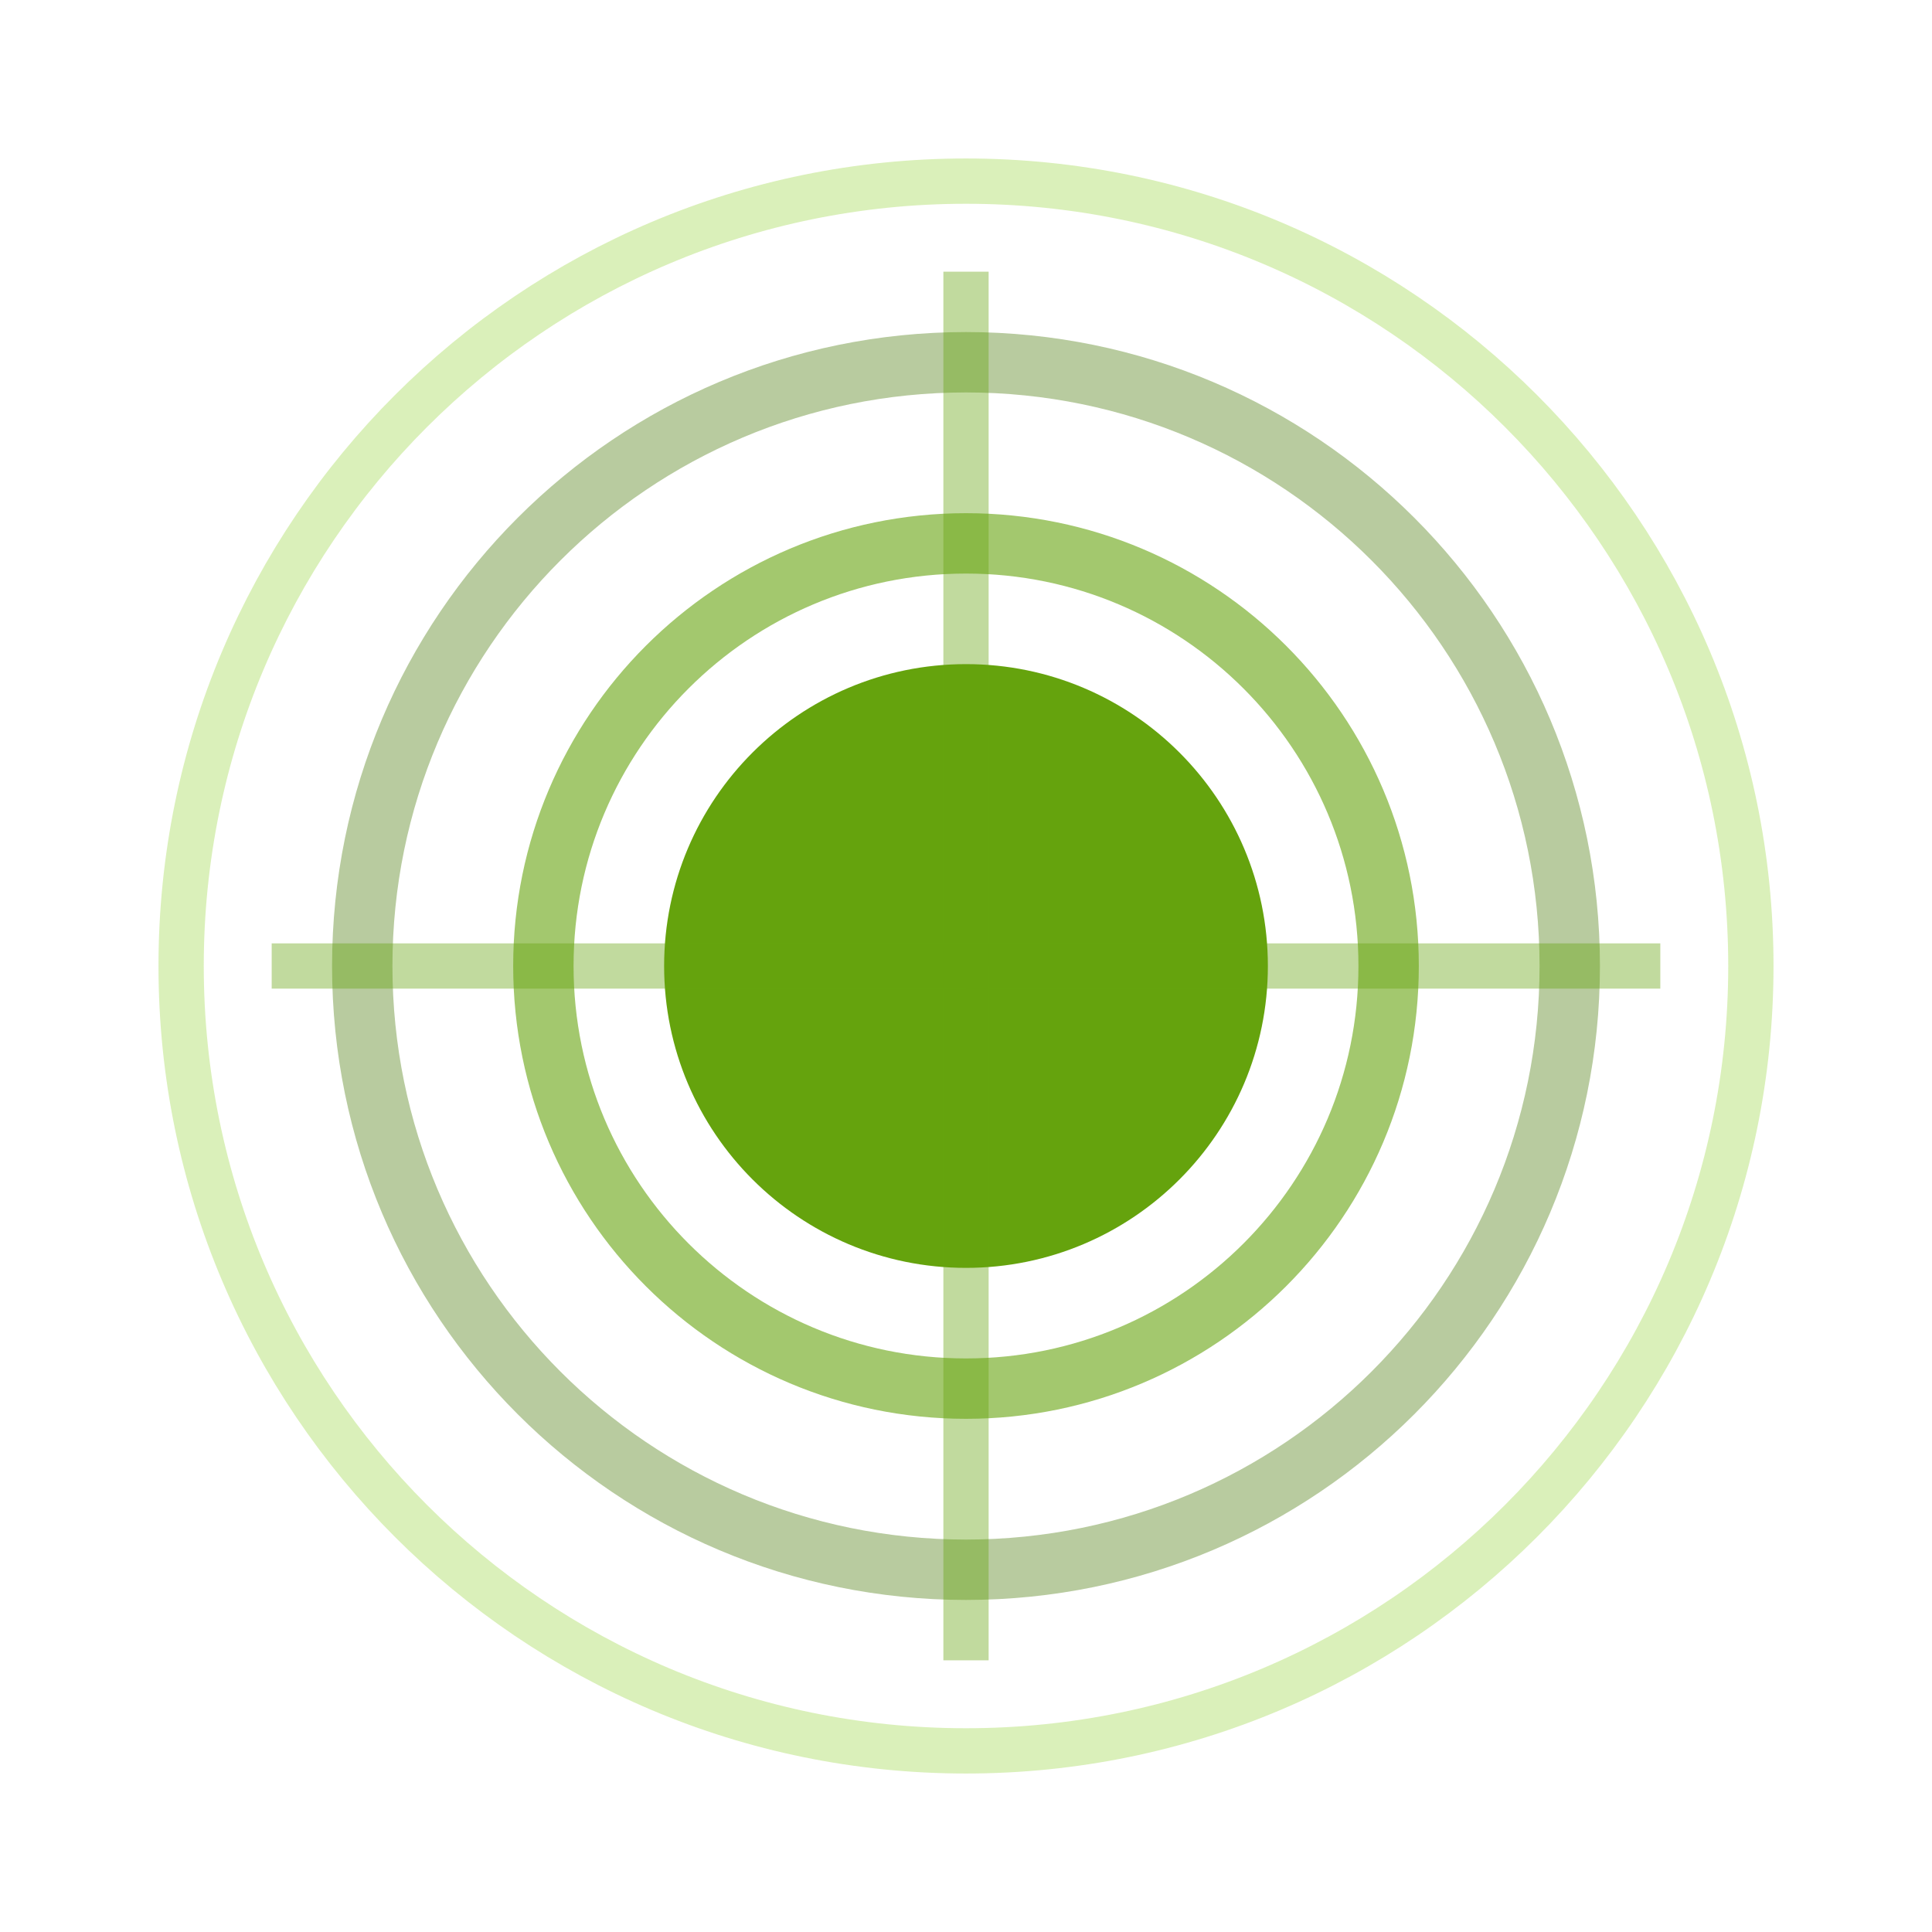
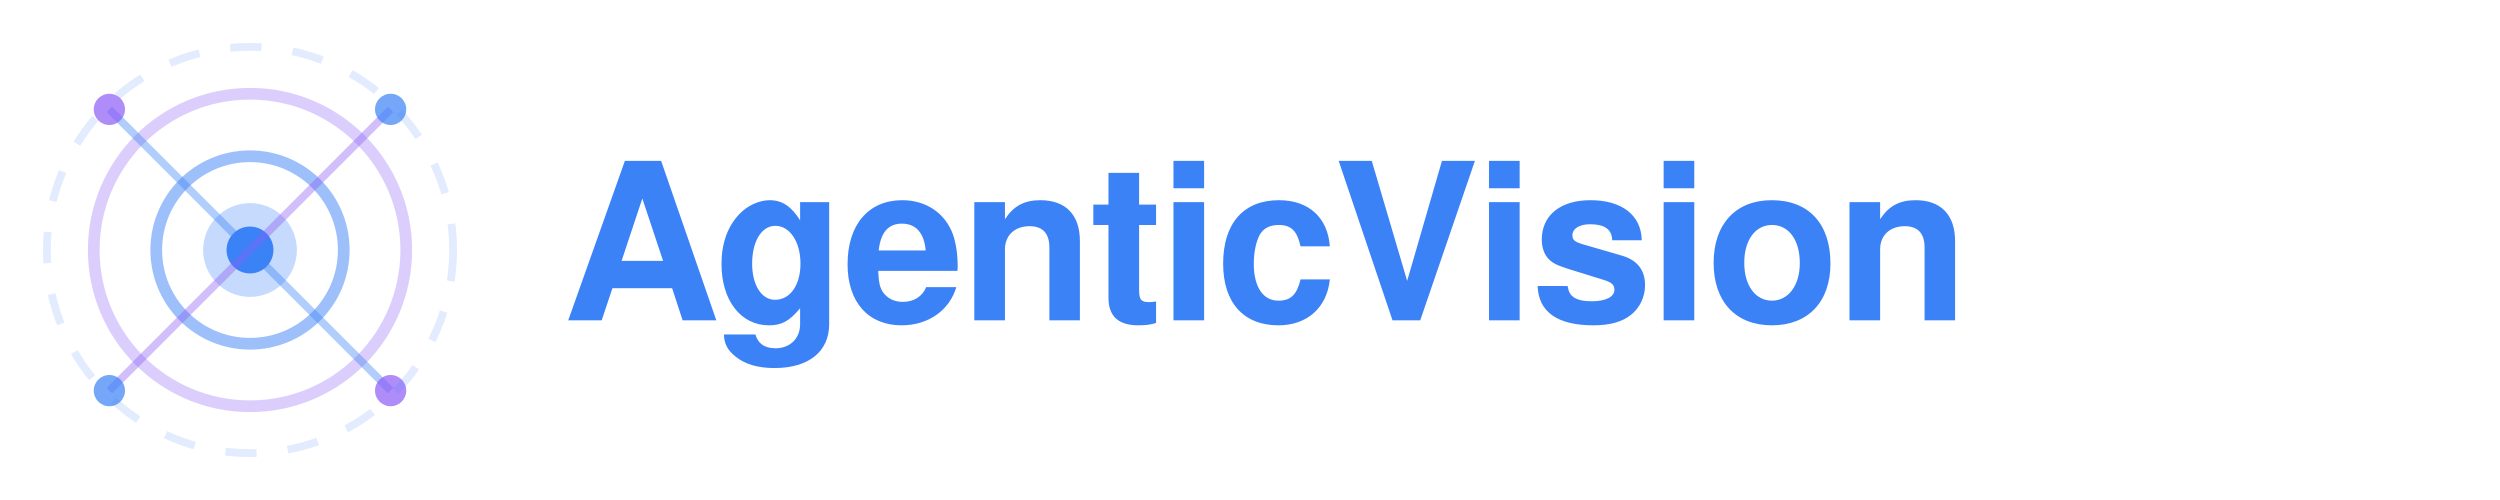
- <svg xmlns="http://www.w3.org/2000/svg" width="64" height="64" viewBox="0 0 64 64" fill="none">
-   <circle cx="32" cy="32" r="10" fill="#65a30d" />
-   <circle cx="32" cy="32" r="14" fill="none" stroke="#65a30d" stroke-width="2" opacity="0.6" />
-   <circle cx="32" cy="32" r="20" fill="none" stroke="#4d7c0f" stroke-width="2" opacity="0.4" />
-   <circle cx="32" cy="32" r="26" fill="none" stroke="#84cc16" stroke-width="1.5" opacity="0.3" />
-   <line x1="32" y1="32" x2="32" y2="9" stroke="#65a30d" stroke-width="1.5" opacity="0.4" />
-   <line x1="32" y1="32" x2="55" y2="32" stroke="#65a30d" stroke-width="1.5" opacity="0.4" />
-   <line x1="32" y1="32" x2="32" y2="55" stroke="#65a30d" stroke-width="1.5" opacity="0.4" />
-   <line x1="32" y1="32" x2="9" y2="32" stroke="#65a30d" stroke-width="1.5" opacity="0.4" />
+ <svg xmlns="http://www.w3.org/2000/svg" width="320" height="64" viewBox="0 0 320 64" fill="none">
+   <circle cx="32" cy="32" r="6" fill="#3b82f6" opacity="0.3" />
+   <circle cx="32" cy="32" r="3" fill="#3b82f6" />
+   <circle cx="32" cy="32" r="12" stroke="#3b82f6" stroke-width="1.5" fill="none" opacity="0.5" />
+   <circle cx="32" cy="32" r="20" stroke="#8b5cf6" stroke-width="1.5" fill="none" opacity="0.3" />
+   <line x1="32" y1="32" x2="14" y2="14" stroke="#3b82f6" stroke-width="1" opacity="0.4" />
+   <line x1="32" y1="32" x2="50" y2="14" stroke="#8b5cf6" stroke-width="1" opacity="0.4" />
+   <line x1="32" y1="32" x2="14" y2="50" stroke="#8b5cf6" stroke-width="1" opacity="0.4" />
+   <line x1="32" y1="32" x2="50" y2="50" stroke="#3b82f6" stroke-width="1" opacity="0.4" />
+   <circle cx="14" cy="14" r="2" fill="#8b5cf6" opacity="0.7" />
+   <circle cx="50" cy="14" r="2" fill="#3b82f6" opacity="0.7" />
+   <circle cx="14" cy="50" r="2" fill="#3b82f6" opacity="0.7" />
+   <circle cx="50" cy="50" r="2" fill="#8b5cf6" opacity="0.7" />
+   <circle cx="32" cy="32" r="26" stroke="#3b82f6" stroke-width="1" fill="none" opacity="0.15" stroke-dasharray="4 4" />
+   <text x="72" y="41" font-family="-apple-system, BlinkMacSystemFont, 'Segoe UI', Helvetica, Arial, sans-serif" font-size="28" font-weight="700" letter-spacing="-0.5" fill="#3b82f6">AgenticVision</text>
</svg>
